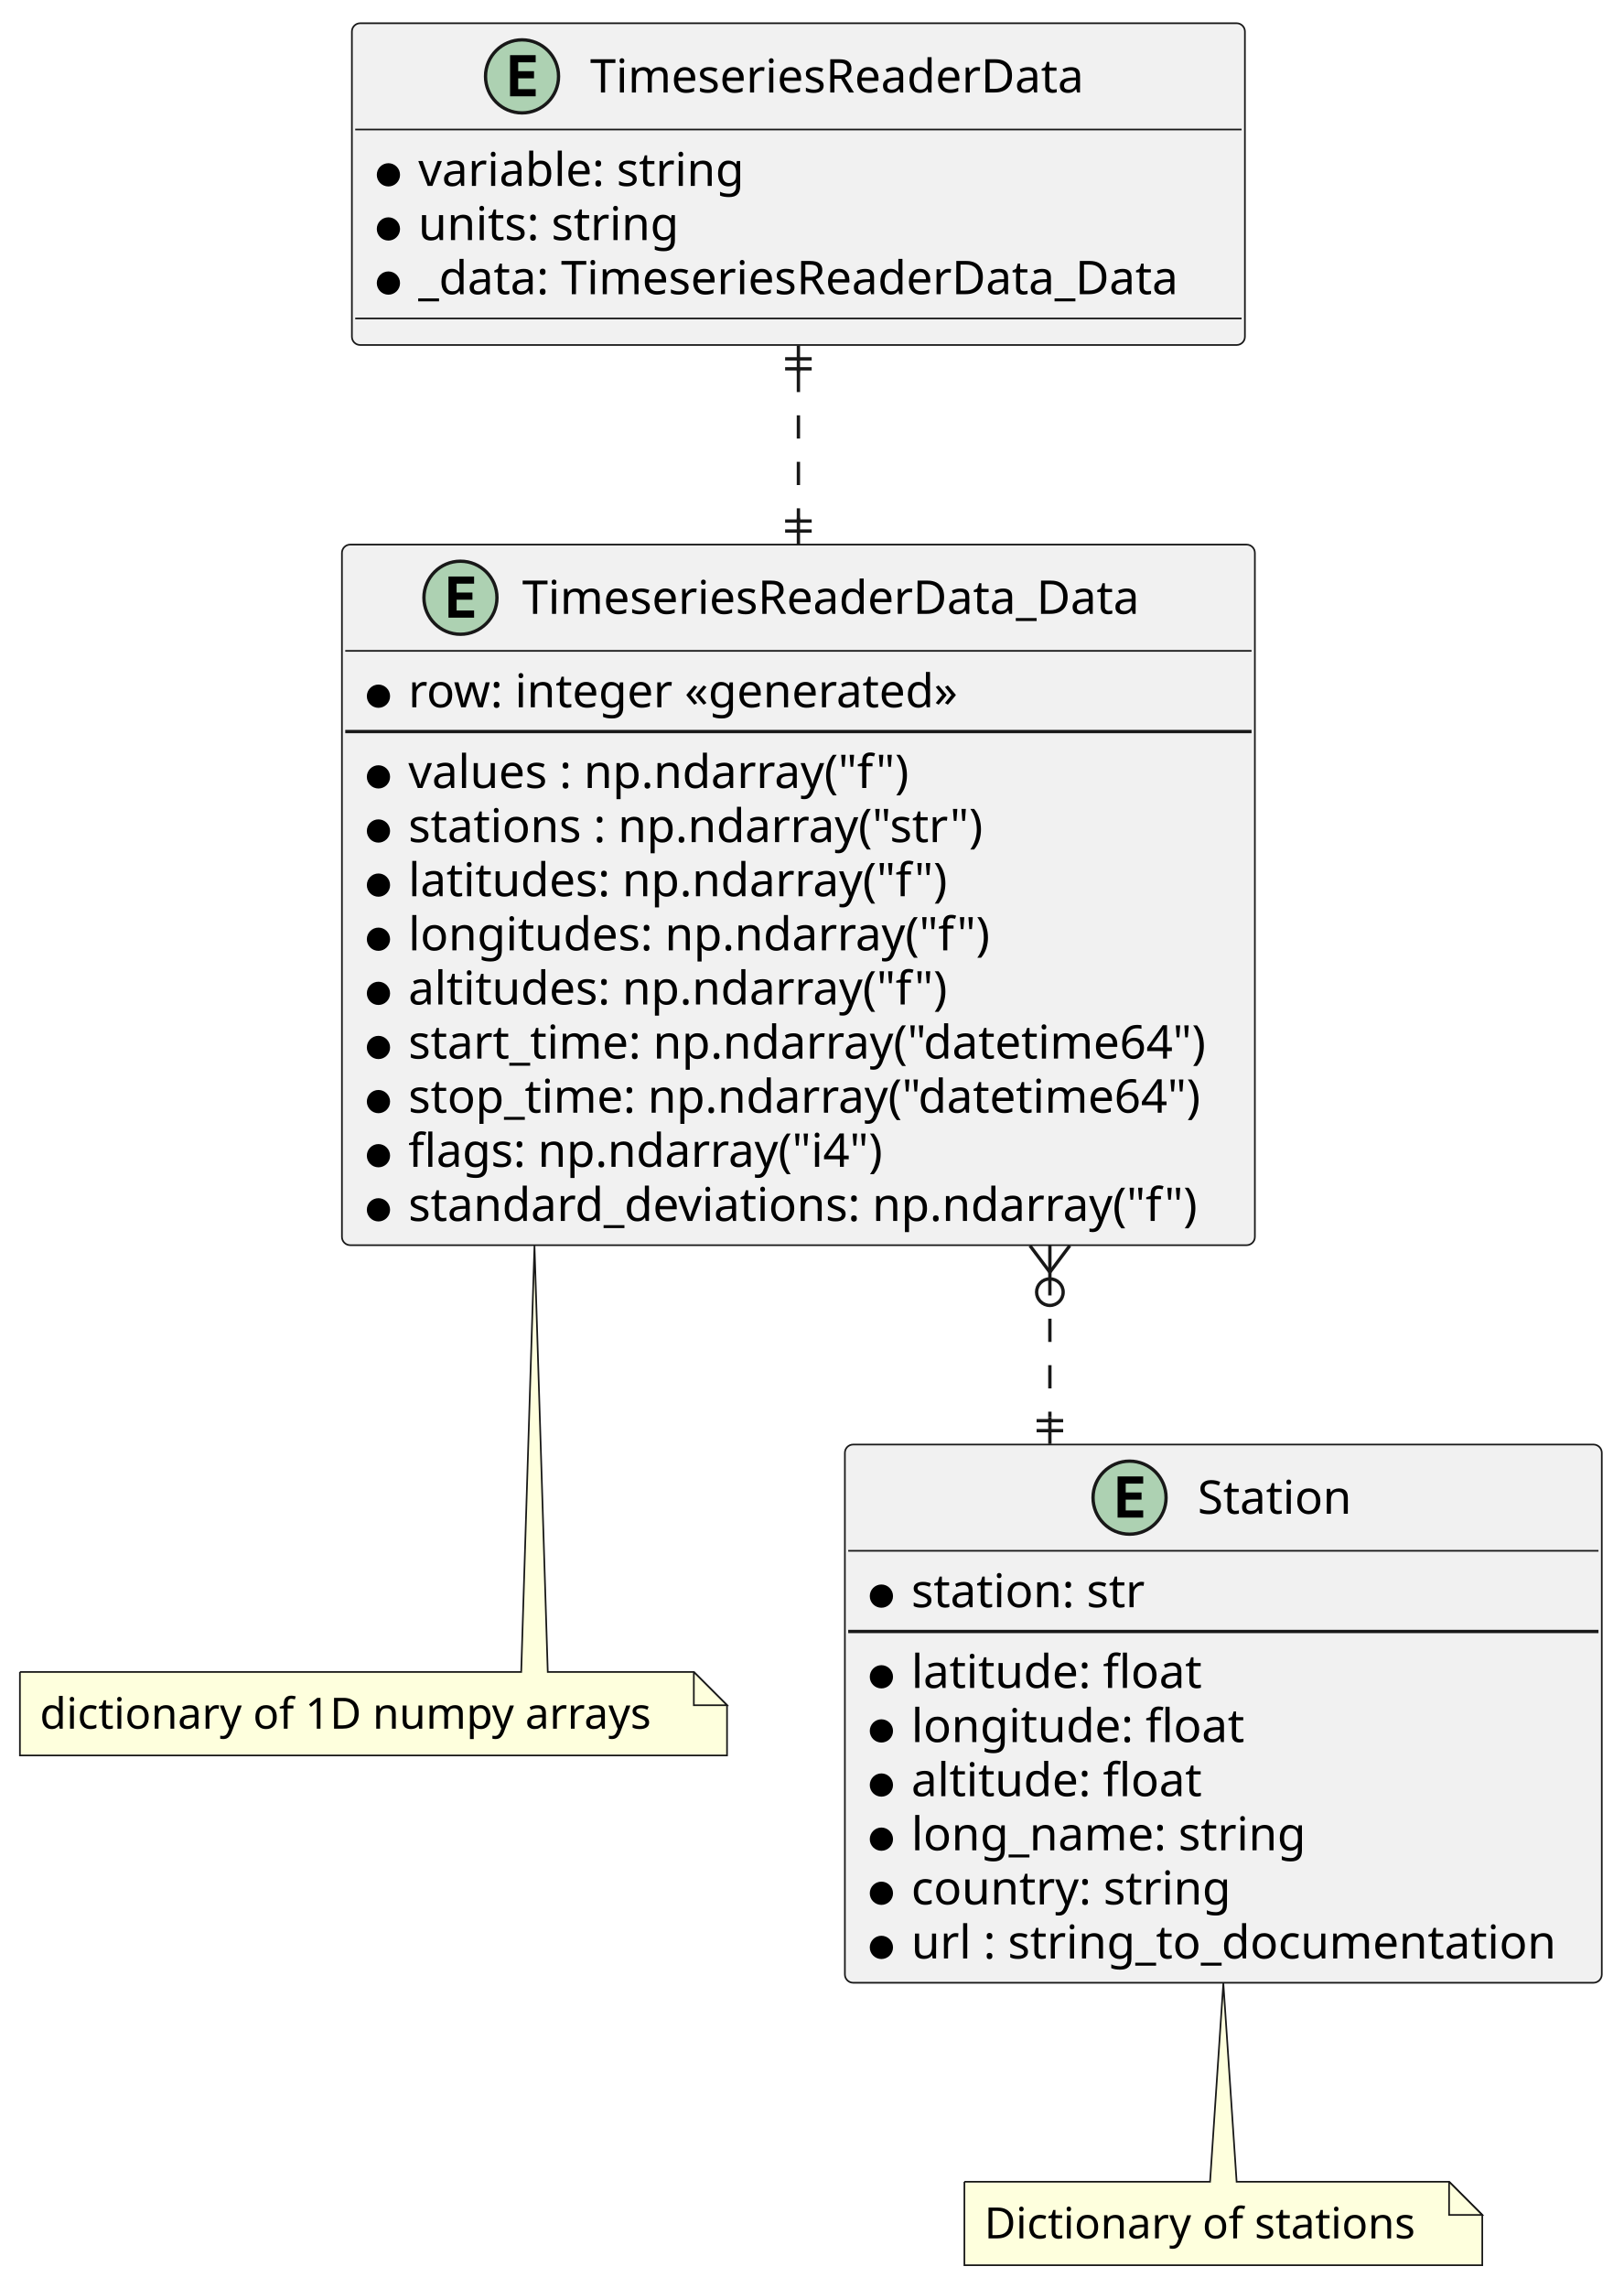
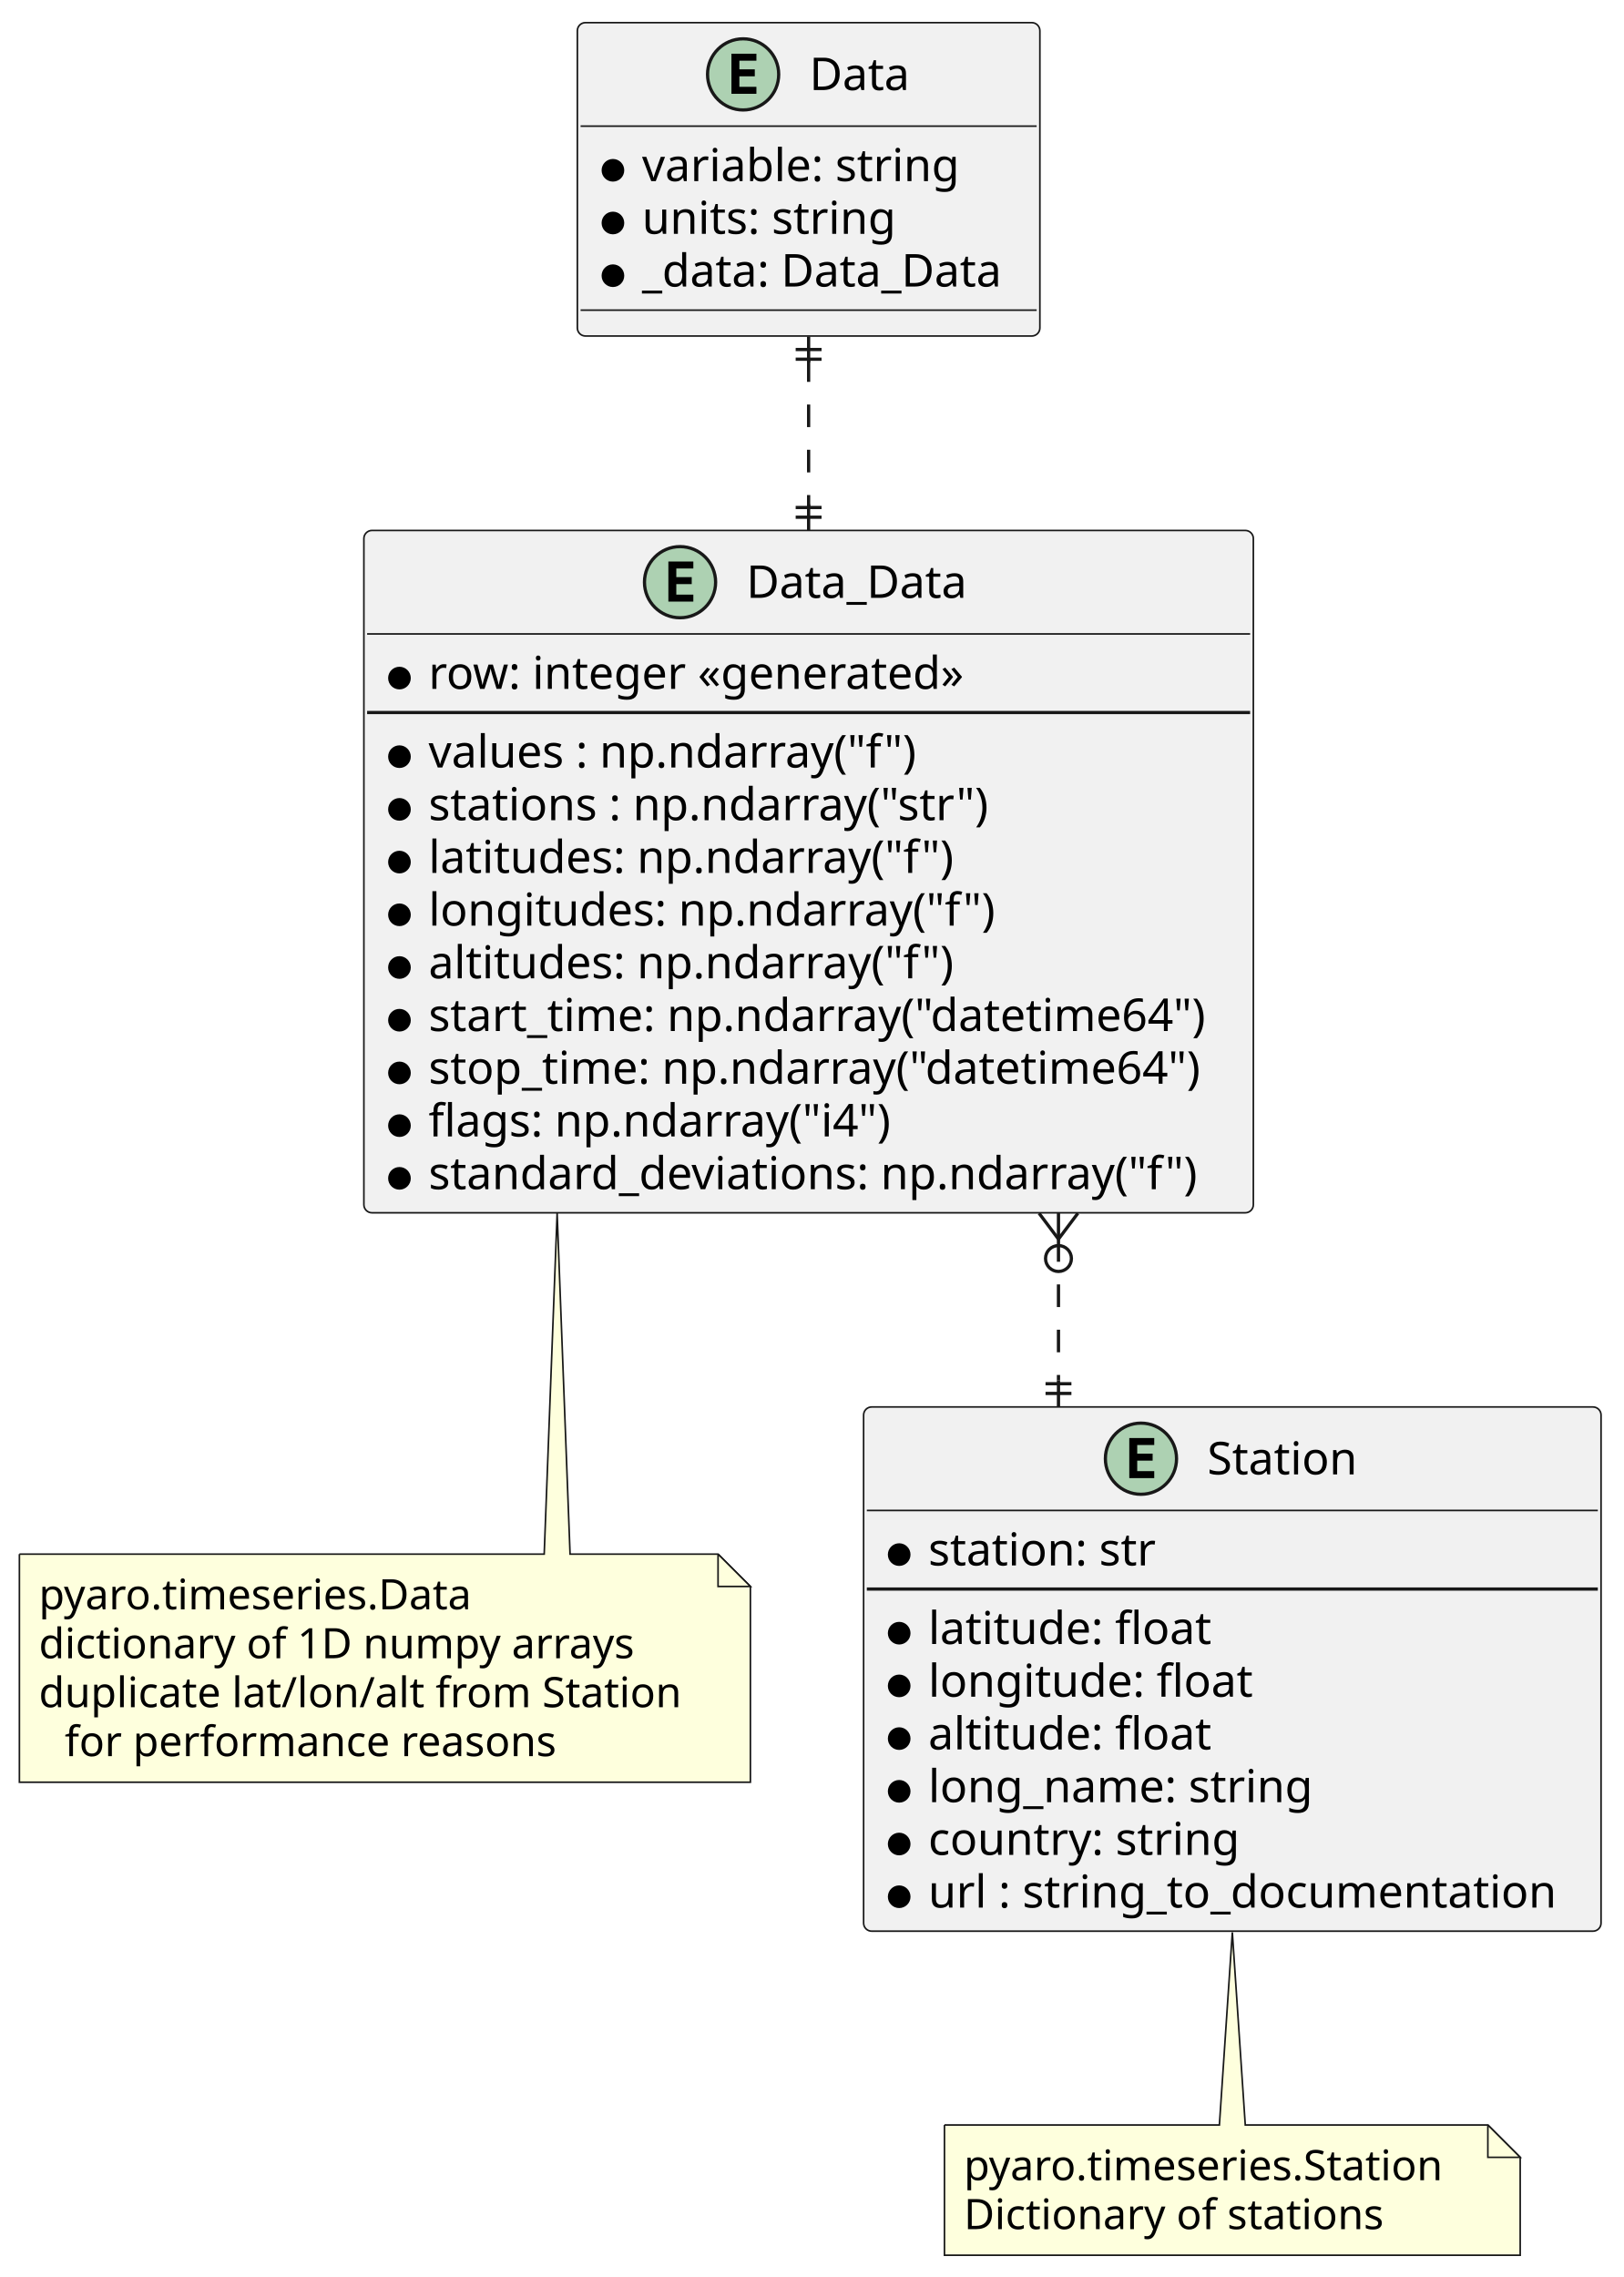
- <svg xmlns="http://www.w3.org/2000/svg" contentStyleType="text/css" height="689px" preserveAspectRatio="none" style="width:489px;height:689px;background:#FFFFFF;" version="1.1" viewBox="0 0 489 689" width="489px" zoomAndPan="magnify">
+ <svg xmlns="http://www.w3.org/2000/svg" contentStyleType="text/css" height="704px" preserveAspectRatio="none" style="width:502px;height:704px;background:#FFFFFF;" version="1.1" viewBox="0 0 502 704" width="502px" zoomAndPan="magnify">
  <defs />
  <g>
-     <g id="elem_TimeseriesReaderData">
-       <rect codeLine="7" fill="#F1F1F1" height="96.891" id="TimeseriesReaderData" rx="2.5" ry="2.5" style="stroke:#181818;stroke-width:0.5;" width="269" x="106" y="7" />
-       <ellipse cx="157.25" cy="23" fill="#ADD1B2" rx="11" ry="11" style="stroke:#181818;stroke-width:1.0;" />
-       <path d="M161.359,29 L153.641,29 L153.641,16.609 L161.359,16.609 L161.359,18.766 L156.094,18.766 L156.094,21.438 L160.859,21.438 L160.859,23.594 L156.094,23.594 L156.094,26.844 L161.359,26.844 L161.359,29 Z " fill="#000000" />
-       <text fill="#000000" font-family="sans-serif" font-size="14" lengthAdjust="spacing" textLength="158" x="177.75" y="27.847">TimeseriesReaderData</text>
-       <line style="stroke:#181818;stroke-width:0.5;" x1="107" x2="374" y1="39" y2="39" />
-       <ellipse cx="117" cy="52.648" fill="#000000" rx="3" ry="3" style="stroke:#000000;stroke-width:1.0;" />
-       <text fill="#000000" font-family="sans-serif" font-size="14" lengthAdjust="spacing" textLength="100" x="126" y="55.995">variable: string</text>
-       <ellipse cx="117" cy="68.945" fill="#000000" rx="3" ry="3" style="stroke:#000000;stroke-width:1.0;" />
-       <text fill="#000000" font-family="sans-serif" font-size="14" lengthAdjust="spacing" textLength="82" x="126" y="72.292">units: string</text>
-       <ellipse cx="117" cy="85.242" fill="#000000" rx="3" ry="3" style="stroke:#000000;stroke-width:1.0;" />
-       <text fill="#000000" font-family="sans-serif" font-size="14" lengthAdjust="spacing" textLength="243" x="126" y="88.589">_data: TimeseriesReaderData_Data</text>
-       <line style="stroke:#181818;stroke-width:0.5;" x1="107" x2="374" y1="95.891" y2="95.891" />
+     <g id="elem_Data">
+       <rect codeLine="7" fill="#F1F1F1" height="96.891" id="Data" rx="2.5" ry="2.5" style="stroke:#181818;stroke-width:0.5;" width="143" x="178.5" y="7" />
+       <ellipse cx="229.75" cy="23" fill="#ADD1B2" rx="11" ry="11" style="stroke:#181818;stroke-width:1.0;" />
+       <path d="M233.859,29 L226.141,29 L226.141,16.609 L233.859,16.609 L233.859,18.766 L228.594,18.766 L228.594,21.438 L233.359,21.438 L233.359,23.594 L228.594,23.594 L228.594,26.844 L233.859,26.844 L233.859,29 Z " fill="#000000" />
+       <text fill="#000000" font-family="sans-serif" font-size="14" lengthAdjust="spacing" textLength="32" x="250.25" y="27.847">Data</text>
+       <line style="stroke:#181818;stroke-width:0.5;" x1="179.5" x2="320.5" y1="39" y2="39" />
+       <ellipse cx="189.5" cy="52.648" fill="#000000" rx="3" ry="3" style="stroke:#000000;stroke-width:1.0;" />
+       <text fill="#000000" font-family="sans-serif" font-size="14" lengthAdjust="spacing" textLength="100" x="198.5" y="55.995">variable: string</text>
+       <ellipse cx="189.5" cy="68.945" fill="#000000" rx="3" ry="3" style="stroke:#000000;stroke-width:1.0;" />
+       <text fill="#000000" font-family="sans-serif" font-size="14" lengthAdjust="spacing" textLength="82" x="198.5" y="72.292">units: string</text>
+       <ellipse cx="189.5" cy="85.242" fill="#000000" rx="3" ry="3" style="stroke:#000000;stroke-width:1.0;" />
+       <text fill="#000000" font-family="sans-serif" font-size="14" lengthAdjust="spacing" textLength="117" x="198.5" y="88.589">_data: Data_Data</text>
+       <line style="stroke:#181818;stroke-width:0.5;" x1="179.5" x2="320.5" y1="95.891" y2="95.891" />
    </g>
-     <g id="elem_TimeseriesReaderData_Data">
-       <rect codeLine="13" fill="#F1F1F1" height="210.969" id="TimeseriesReaderData_Data" rx="2.5" ry="2.5" style="stroke:#181818;stroke-width:0.5;" width="275" x="103" y="164" />
-       <ellipse cx="138.7" cy="180" fill="#ADD1B2" rx="11" ry="11" style="stroke:#181818;stroke-width:1.0;" />
-       <path d="M142.809,186 L135.091,186 L135.091,173.609 L142.809,173.609 L142.809,175.766 L137.544,175.766 L137.544,178.438 L142.309,178.438 L142.309,180.594 L137.544,180.594 L137.544,183.844 L142.809,183.844 L142.809,186 Z " fill="#000000" />
-       <text fill="#000000" font-family="sans-serif" font-size="14" lengthAdjust="spacing" textLength="197" x="157.3" y="184.847">TimeseriesReaderData_Data</text>
-       <line style="stroke:#181818;stroke-width:0.5;" x1="104" x2="377" y1="196" y2="196" />
-       <ellipse cx="114" cy="209.648" fill="#000000" rx="3" ry="3" style="stroke:#000000;stroke-width:1.0;" />
-       <text fill="#000000" font-family="sans-serif" font-size="14" lengthAdjust="spacing" textLength="177" x="123" y="212.995">row: integer «generated»</text>
-       <line style="stroke:#181818;stroke-width:1.0;" x1="104" x2="377" y1="220.297" y2="220.297" />
-       <ellipse cx="114" cy="233.945" fill="#000000" rx="3" ry="3" style="stroke:#000000;stroke-width:1.0;" />
-       <text fill="#000000" font-family="sans-serif" font-size="14" lengthAdjust="spacing" textLength="154" x="123" y="237.292">values : np.ndarray("f")</text>
-       <ellipse cx="114" cy="250.242" fill="#000000" rx="3" ry="3" style="stroke:#000000;stroke-width:1.0;" />
-       <text fill="#000000" font-family="sans-serif" font-size="14" lengthAdjust="spacing" textLength="179" x="123" y="253.589">stations : np.ndarray("str")</text>
-       <ellipse cx="114" cy="266.539" fill="#000000" rx="3" ry="3" style="stroke:#000000;stroke-width:1.0;" />
-       <text fill="#000000" font-family="sans-serif" font-size="14" lengthAdjust="spacing" textLength="165" x="123" y="269.886">latitudes: np.ndarray("f")</text>
-       <ellipse cx="114" cy="282.836" fill="#000000" rx="3" ry="3" style="stroke:#000000;stroke-width:1.0;" />
-       <text fill="#000000" font-family="sans-serif" font-size="14" lengthAdjust="spacing" textLength="179" x="123" y="286.183">longitudes: np.ndarray("f")</text>
-       <ellipse cx="114" cy="299.133" fill="#000000" rx="3" ry="3" style="stroke:#000000;stroke-width:1.0;" />
-       <text fill="#000000" font-family="sans-serif" font-size="14" lengthAdjust="spacing" textLength="165" x="123" y="302.479">altitudes: np.ndarray("f")</text>
-       <ellipse cx="114" cy="315.43" fill="#000000" rx="3" ry="3" style="stroke:#000000;stroke-width:1.0;" />
-       <text fill="#000000" font-family="sans-serif" font-size="14" lengthAdjust="spacing" textLength="249" x="123" y="318.776">start_time: np.ndarray("datetime64")</text>
-       <ellipse cx="114" cy="331.727" fill="#000000" rx="3" ry="3" style="stroke:#000000;stroke-width:1.0;" />
-       <text fill="#000000" font-family="sans-serif" font-size="14" lengthAdjust="spacing" textLength="249" x="123" y="335.073">stop_time: np.ndarray("datetime64")</text>
-       <ellipse cx="114" cy="348.023" fill="#000000" rx="3" ry="3" style="stroke:#000000;stroke-width:1.0;" />
-       <text fill="#000000" font-family="sans-serif" font-size="14" lengthAdjust="spacing" textLength="146" x="123" y="351.37">flags: np.ndarray("i4")</text>
-       <ellipse cx="114" cy="364.32" fill="#000000" rx="3" ry="3" style="stroke:#000000;stroke-width:1.0;" />
-       <text fill="#000000" font-family="sans-serif" font-size="14" lengthAdjust="spacing" textLength="244" x="123" y="367.667">standard_deviations: np.ndarray("f")</text>
+     <g id="elem_Data_Data">
+       <rect codeLine="13" fill="#F1F1F1" height="210.969" id="Data_Data" rx="2.5" ry="2.5" style="stroke:#181818;stroke-width:0.5;" width="275" x="112.5" y="164" />
+       <ellipse cx="210.25" cy="180" fill="#ADD1B2" rx="11" ry="11" style="stroke:#181818;stroke-width:1.0;" />
+       <path d="M214.359,186 L206.641,186 L206.641,173.609 L214.359,173.609 L214.359,175.766 L209.094,175.766 L209.094,178.438 L213.859,178.438 L213.859,180.594 L209.094,180.594 L209.094,183.844 L214.359,183.844 L214.359,186 Z " fill="#000000" />
+       <text fill="#000000" font-family="sans-serif" font-size="14" lengthAdjust="spacing" textLength="71" x="230.75" y="184.847">Data_Data</text>
+       <line style="stroke:#181818;stroke-width:0.5;" x1="113.5" x2="386.5" y1="196" y2="196" />
+       <ellipse cx="123.5" cy="209.648" fill="#000000" rx="3" ry="3" style="stroke:#000000;stroke-width:1.0;" />
+       <text fill="#000000" font-family="sans-serif" font-size="14" lengthAdjust="spacing" textLength="177" x="132.5" y="212.995">row: integer «generated»</text>
+       <line style="stroke:#181818;stroke-width:1.0;" x1="113.5" x2="386.5" y1="220.297" y2="220.297" />
+       <ellipse cx="123.5" cy="233.945" fill="#000000" rx="3" ry="3" style="stroke:#000000;stroke-width:1.0;" />
+       <text fill="#000000" font-family="sans-serif" font-size="14" lengthAdjust="spacing" textLength="154" x="132.5" y="237.292">values : np.ndarray("f")</text>
+       <ellipse cx="123.5" cy="250.242" fill="#000000" rx="3" ry="3" style="stroke:#000000;stroke-width:1.0;" />
+       <text fill="#000000" font-family="sans-serif" font-size="14" lengthAdjust="spacing" textLength="179" x="132.5" y="253.589">stations : np.ndarray("str")</text>
+       <ellipse cx="123.5" cy="266.539" fill="#000000" rx="3" ry="3" style="stroke:#000000;stroke-width:1.0;" />
+       <text fill="#000000" font-family="sans-serif" font-size="14" lengthAdjust="spacing" textLength="165" x="132.5" y="269.886">latitudes: np.ndarray("f")</text>
+       <ellipse cx="123.5" cy="282.836" fill="#000000" rx="3" ry="3" style="stroke:#000000;stroke-width:1.0;" />
+       <text fill="#000000" font-family="sans-serif" font-size="14" lengthAdjust="spacing" textLength="179" x="132.5" y="286.183">longitudes: np.ndarray("f")</text>
+       <ellipse cx="123.5" cy="299.133" fill="#000000" rx="3" ry="3" style="stroke:#000000;stroke-width:1.0;" />
+       <text fill="#000000" font-family="sans-serif" font-size="14" lengthAdjust="spacing" textLength="165" x="132.5" y="302.479">altitudes: np.ndarray("f")</text>
+       <ellipse cx="123.5" cy="315.43" fill="#000000" rx="3" ry="3" style="stroke:#000000;stroke-width:1.0;" />
+       <text fill="#000000" font-family="sans-serif" font-size="14" lengthAdjust="spacing" textLength="249" x="132.5" y="318.776">start_time: np.ndarray("datetime64")</text>
+       <ellipse cx="123.5" cy="331.727" fill="#000000" rx="3" ry="3" style="stroke:#000000;stroke-width:1.0;" />
+       <text fill="#000000" font-family="sans-serif" font-size="14" lengthAdjust="spacing" textLength="249" x="132.5" y="335.073">stop_time: np.ndarray("datetime64")</text>
+       <ellipse cx="123.5" cy="348.023" fill="#000000" rx="3" ry="3" style="stroke:#000000;stroke-width:1.0;" />
+       <text fill="#000000" font-family="sans-serif" font-size="14" lengthAdjust="spacing" textLength="146" x="132.5" y="351.37">flags: np.ndarray("i4")</text>
+       <ellipse cx="123.5" cy="364.32" fill="#000000" rx="3" ry="3" style="stroke:#000000;stroke-width:1.0;" />
+       <text fill="#000000" font-family="sans-serif" font-size="14" lengthAdjust="spacing" textLength="244" x="132.5" y="367.667">standard_deviations: np.ndarray("f")</text>
    </g>
    <g id="elem_GMN4">
-       <path d="M6,503.5 L6,528.633 A0,0 0 0 0 6,528.633 L219,528.633 A0,0 0 0 0 219,528.633 L219,513.5 L209,503.5 L165,503.5 L161,375.11 L157,503.5 L6,503.5 A0,0 0 0 0 6,503.5 " fill="#FEFFDD" style="stroke:#181818;stroke-width:0.5;" />
-       <path d="M209,503.5 L209,513.5 L219,513.5 L209,503.5 " fill="#FEFFDD" style="stroke:#181818;stroke-width:0.5;" />
-       <text fill="#000000" font-family="sans-serif" font-size="13" lengthAdjust="spacing" textLength="192" x="12" y="520.567">dictionary of 1D numpy arrays</text>
+       <path d="M6,480.5 L6,551.031 A0,0 0 0 0 6,551.031 L232,551.031 A0,0 0 0 0 232,551.031 L232,490.5 L222,480.5 L176.25,480.5 L172.25,375.11 L168.25,480.5 L6,480.5 A0,0 0 0 0 6,480.5 " fill="#FEFFDD" style="stroke:#181818;stroke-width:0.5;" />
+       <path d="M222,480.5 L222,490.5 L232,490.5 L222,480.5 " fill="#FEFFDD" style="stroke:#181818;stroke-width:0.5;" />
+       <text fill="#000000" font-family="sans-serif" font-size="13" lengthAdjust="spacing" textLength="142" x="12" y="497.567">pyaro.timeseries.Data</text>
+       <text fill="#000000" font-family="sans-serif" font-size="13" lengthAdjust="spacing" textLength="192" x="12" y="512.7">dictionary of 1D numpy arrays</text>
+       <text fill="#000000" font-family="sans-serif" font-size="13" lengthAdjust="spacing" textLength="205" x="12" y="527.832">duplicate lat/lon/alt from Station</text>
+       <text fill="#000000" font-family="sans-serif" font-size="13" lengthAdjust="spacing" textLength="158" x="20" y="542.965">for performance reasons</text>
    </g>
    <g id="elem_Station">
-       <rect codeLine="30" fill="#F1F1F1" height="162.078" id="Station" rx="2.5" ry="2.5" style="stroke:#181818;stroke-width:0.5;" width="228" x="254.5" y="435" />
-       <ellipse cx="340.25" cy="451" fill="#ADD1B2" rx="11" ry="11" style="stroke:#181818;stroke-width:1.0;" />
-       <path d="M344.359,457 L336.641,457 L336.641,444.609 L344.359,444.609 L344.359,446.766 L339.094,446.766 L339.094,449.438 L343.859,449.438 L343.859,451.594 L339.094,451.594 L339.094,454.844 L344.359,454.844 L344.359,457 Z " fill="#000000" />
-       <text fill="#000000" font-family="sans-serif" font-size="14" lengthAdjust="spacing" textLength="48" x="360.75" y="455.847">Station</text>
-       <line style="stroke:#181818;stroke-width:0.5;" x1="255.5" x2="481.5" y1="467" y2="467" />
-       <ellipse cx="265.5" cy="480.648" fill="#000000" rx="3" ry="3" style="stroke:#000000;stroke-width:1.0;" />
-       <text fill="#000000" font-family="sans-serif" font-size="14" lengthAdjust="spacing" textLength="74" x="274.5" y="483.995">station: str</text>
-       <line style="stroke:#181818;stroke-width:1.0;" x1="255.5" x2="481.5" y1="491.297" y2="491.297" />
-       <ellipse cx="265.5" cy="504.945" fill="#000000" rx="3" ry="3" style="stroke:#000000;stroke-width:1.0;" />
-       <text fill="#000000" font-family="sans-serif" font-size="14" lengthAdjust="spacing" textLength="89" x="274.5" y="508.292">latitude: float</text>
-       <ellipse cx="265.5" cy="521.242" fill="#000000" rx="3" ry="3" style="stroke:#000000;stroke-width:1.0;" />
-       <text fill="#000000" font-family="sans-serif" font-size="14" lengthAdjust="spacing" textLength="103" x="274.5" y="524.589">longitude: float</text>
-       <ellipse cx="265.5" cy="537.539" fill="#000000" rx="3" ry="3" style="stroke:#000000;stroke-width:1.0;" />
-       <text fill="#000000" font-family="sans-serif" font-size="14" lengthAdjust="spacing" textLength="89" x="274.5" y="540.886">altitude: float</text>
-       <ellipse cx="265.5" cy="553.836" fill="#000000" rx="3" ry="3" style="stroke:#000000;stroke-width:1.0;" />
-       <text fill="#000000" font-family="sans-serif" font-size="14" lengthAdjust="spacing" textLength="124" x="274.5" y="557.183">long_name: string</text>
-       <ellipse cx="265.5" cy="570.133" fill="#000000" rx="3" ry="3" style="stroke:#000000;stroke-width:1.0;" />
-       <text fill="#000000" font-family="sans-serif" font-size="14" lengthAdjust="spacing" textLength="100" x="274.5" y="573.48">country: string</text>
-       <ellipse cx="265.5" cy="586.43" fill="#000000" rx="3" ry="3" style="stroke:#000000;stroke-width:1.0;" />
-       <text fill="#000000" font-family="sans-serif" font-size="14" lengthAdjust="spacing" textLength="202" x="274.5" y="589.776">url : string_to_documentation</text>
+       <rect codeLine="33" fill="#F1F1F1" height="162.078" id="Station" rx="2.5" ry="2.5" style="stroke:#181818;stroke-width:0.5;" width="228" x="267" y="435" />
+       <ellipse cx="352.75" cy="451" fill="#ADD1B2" rx="11" ry="11" style="stroke:#181818;stroke-width:1.0;" />
+       <path d="M356.859,457 L349.141,457 L349.141,444.609 L356.859,444.609 L356.859,446.766 L351.594,446.766 L351.594,449.438 L356.359,449.438 L356.359,451.594 L351.594,451.594 L351.594,454.844 L356.859,454.844 L356.859,457 Z " fill="#000000" />
+       <text fill="#000000" font-family="sans-serif" font-size="14" lengthAdjust="spacing" textLength="48" x="373.25" y="455.847">Station</text>
+       <line style="stroke:#181818;stroke-width:0.5;" x1="268" x2="494" y1="467" y2="467" />
+       <ellipse cx="278" cy="480.648" fill="#000000" rx="3" ry="3" style="stroke:#000000;stroke-width:1.0;" />
+       <text fill="#000000" font-family="sans-serif" font-size="14" lengthAdjust="spacing" textLength="74" x="287" y="483.995">station: str</text>
+       <line style="stroke:#181818;stroke-width:1.0;" x1="268" x2="494" y1="491.297" y2="491.297" />
+       <ellipse cx="278" cy="504.945" fill="#000000" rx="3" ry="3" style="stroke:#000000;stroke-width:1.0;" />
+       <text fill="#000000" font-family="sans-serif" font-size="14" lengthAdjust="spacing" textLength="89" x="287" y="508.292">latitude: float</text>
+       <ellipse cx="278" cy="521.242" fill="#000000" rx="3" ry="3" style="stroke:#000000;stroke-width:1.0;" />
+       <text fill="#000000" font-family="sans-serif" font-size="14" lengthAdjust="spacing" textLength="103" x="287" y="524.589">longitude: float</text>
+       <ellipse cx="278" cy="537.539" fill="#000000" rx="3" ry="3" style="stroke:#000000;stroke-width:1.0;" />
+       <text fill="#000000" font-family="sans-serif" font-size="14" lengthAdjust="spacing" textLength="89" x="287" y="540.886">altitude: float</text>
+       <ellipse cx="278" cy="553.836" fill="#000000" rx="3" ry="3" style="stroke:#000000;stroke-width:1.0;" />
+       <text fill="#000000" font-family="sans-serif" font-size="14" lengthAdjust="spacing" textLength="124" x="287" y="557.183">long_name: string</text>
+       <ellipse cx="278" cy="570.133" fill="#000000" rx="3" ry="3" style="stroke:#000000;stroke-width:1.0;" />
+       <text fill="#000000" font-family="sans-serif" font-size="14" lengthAdjust="spacing" textLength="100" x="287" y="573.48">country: string</text>
+       <ellipse cx="278" cy="586.43" fill="#000000" rx="3" ry="3" style="stroke:#000000;stroke-width:1.0;" />
+       <text fill="#000000" font-family="sans-serif" font-size="14" lengthAdjust="spacing" textLength="202" x="287" y="589.776">url : string_to_documentation</text>
    </g>
    <g id="elem_GMN8">
-       <path d="M290.5,657 L290.5,682.133 A0,0 0 0 0 290.5,682.133 L446.5,682.133 A0,0 0 0 0 446.5,682.133 L446.5,667 L436.5,657 L372.5,657 L368.5,597.24 L364.5,657 L290.5,657 A0,0 0 0 0 290.5,657 " fill="#FEFFDD" style="stroke:#181818;stroke-width:0.5;" />
-       <path d="M436.5,657 L436.5,667 L446.5,667 L436.5,657 " fill="#FEFFDD" style="stroke:#181818;stroke-width:0.5;" />
-       <text fill="#000000" font-family="sans-serif" font-size="13" lengthAdjust="spacing" textLength="135" x="296.5" y="674.067">Dictionary of stations</text>
+       <path d="M292,657 L292,697.266 A0,0 0 0 0 292,697.266 L470,697.266 A0,0 0 0 0 470,697.266 L470,667 L460,657 L385,657 L381,597.44 L377,657 L292,657 A0,0 0 0 0 292,657 " fill="#FEFFDD" style="stroke:#181818;stroke-width:0.5;" />
+       <path d="M460,657 L460,667 L470,667 L460,657 " fill="#FEFFDD" style="stroke:#181818;stroke-width:0.5;" />
+       <text fill="#000000" font-family="sans-serif" font-size="13" lengthAdjust="spacing" textLength="157" x="298" y="674.067">pyaro.timeseries.Station</text>
+       <text fill="#000000" font-family="sans-serif" font-size="13" lengthAdjust="spacing" textLength="135" x="298" y="689.2">Dictionary of stations</text>
    </g>
-     <g id="link_TimeseriesReaderData_TimeseriesReaderData_Data">
-       <path codeLine="52" d="M240.5,111.06 C240.5,111.06 240.5,156.91 240.5,156.91 " fill="none" id="TimeseriesReaderData-TimeseriesReaderData_Data" style="stroke:#181818;stroke-width:1.0;stroke-dasharray:7.0,7.0;" />
-       <line style="stroke:#181818;stroke-width:1.0;" x1="244.5" x2="236.5" y1="159.91" y2="159.91" />
-       <line style="stroke:#181818;stroke-width:1.0;" x1="244.5" x2="236.5" y1="156.91" y2="156.91" />
-       <line style="stroke:#181818;stroke-width:1.0;" x1="240.5" x2="240.5" y1="155.91" y2="163.91" />
-       <line style="stroke:#181818;stroke-width:1.0;" x1="236.5" x2="244.5" y1="108.06" y2="108.06" />
-       <line style="stroke:#181818;stroke-width:1.0;" x1="236.5" x2="244.5" y1="111.06" y2="111.06" />
-       <line style="stroke:#181818;stroke-width:1.0;" x1="240.5" x2="240.5" y1="112.06" y2="104.06" />
+     <g id="link_Data_Data_Data">
+       <path codeLine="56" d="M250,111.06 C250,111.06 250,156.91 250,156.91 " fill="none" id="Data-Data_Data" style="stroke:#181818;stroke-width:1.0;stroke-dasharray:7.0,7.0;" />
+       <line style="stroke:#181818;stroke-width:1.0;" x1="254" x2="246" y1="159.91" y2="159.91" />
+       <line style="stroke:#181818;stroke-width:1.0;" x1="254" x2="246" y1="156.91" y2="156.91" />
+       <line style="stroke:#181818;stroke-width:1.0;" x1="250" x2="250" y1="155.91" y2="163.91" />
+       <line style="stroke:#181818;stroke-width:1.0;" x1="246" x2="254" y1="108.06" y2="108.06" />
+       <line style="stroke:#181818;stroke-width:1.0;" x1="246" x2="254" y1="111.06" y2="111.06" />
+       <line style="stroke:#181818;stroke-width:1.0;" x1="250" x2="250" y1="112.06" y2="104.06" />
    </g>
-     <g id="link_TimeseriesReaderData_Data_Station">
-       <path codeLine="53" d="M316.25,383.11 C316.25,383.11 316.25,426.82 316.25,426.82 " fill="none" id="TimeseriesReaderData_Data-Station" style="stroke:#181818;stroke-width:1.0;stroke-dasharray:7.0,7.0;" />
-       <line style="stroke:#181818;stroke-width:1.0;" x1="320.25" x2="312.25" y1="430.82" y2="430.82" />
-       <line style="stroke:#181818;stroke-width:1.0;" x1="320.25" x2="312.25" y1="427.82" y2="427.82" />
-       <line style="stroke:#181818;stroke-width:1.0;" x1="316.25" x2="316.25" y1="426.82" y2="434.82" />
-       <line style="stroke:#181818;stroke-width:1.0;" x1="316.25" x2="310.25" y1="383.11" y2="375.11" />
-       <line style="stroke:#181818;stroke-width:1.0;" x1="316.25" x2="322.25" y1="383.11" y2="375.11" />
-       <line style="stroke:#181818;stroke-width:1.0;" x1="316.25" x2="316.25" y1="383.11" y2="375.11" />
-       <ellipse cx="316.25" cy="389.11" fill="none" rx="4" ry="4" style="stroke:#181818;stroke-width:1.0;" />
+     <g id="link_Data_Data_Station">
+       <path codeLine="57" d="M327.25,383.11 C327.25,383.11 327.25,426.82 327.25,426.82 " fill="none" id="Data_Data-Station" style="stroke:#181818;stroke-width:1.0;stroke-dasharray:7.0,7.0;" />
+       <line style="stroke:#181818;stroke-width:1.0;" x1="331.25" x2="323.25" y1="430.82" y2="430.82" />
+       <line style="stroke:#181818;stroke-width:1.0;" x1="331.25" x2="323.25" y1="427.82" y2="427.82" />
+       <line style="stroke:#181818;stroke-width:1.0;" x1="327.25" x2="327.25" y1="426.82" y2="434.82" />
+       <line style="stroke:#181818;stroke-width:1.0;" x1="327.25" x2="321.25" y1="383.11" y2="375.11" />
+       <line style="stroke:#181818;stroke-width:1.0;" x1="327.25" x2="333.25" y1="383.11" y2="375.11" />
+       <line style="stroke:#181818;stroke-width:1.0;" x1="327.25" x2="327.25" y1="383.11" y2="375.11" />
+       <ellipse cx="327.25" cy="389.11" fill="none" rx="4" ry="4" style="stroke:#181818;stroke-width:1.0;" />
    </g>
  </g>
</svg>
